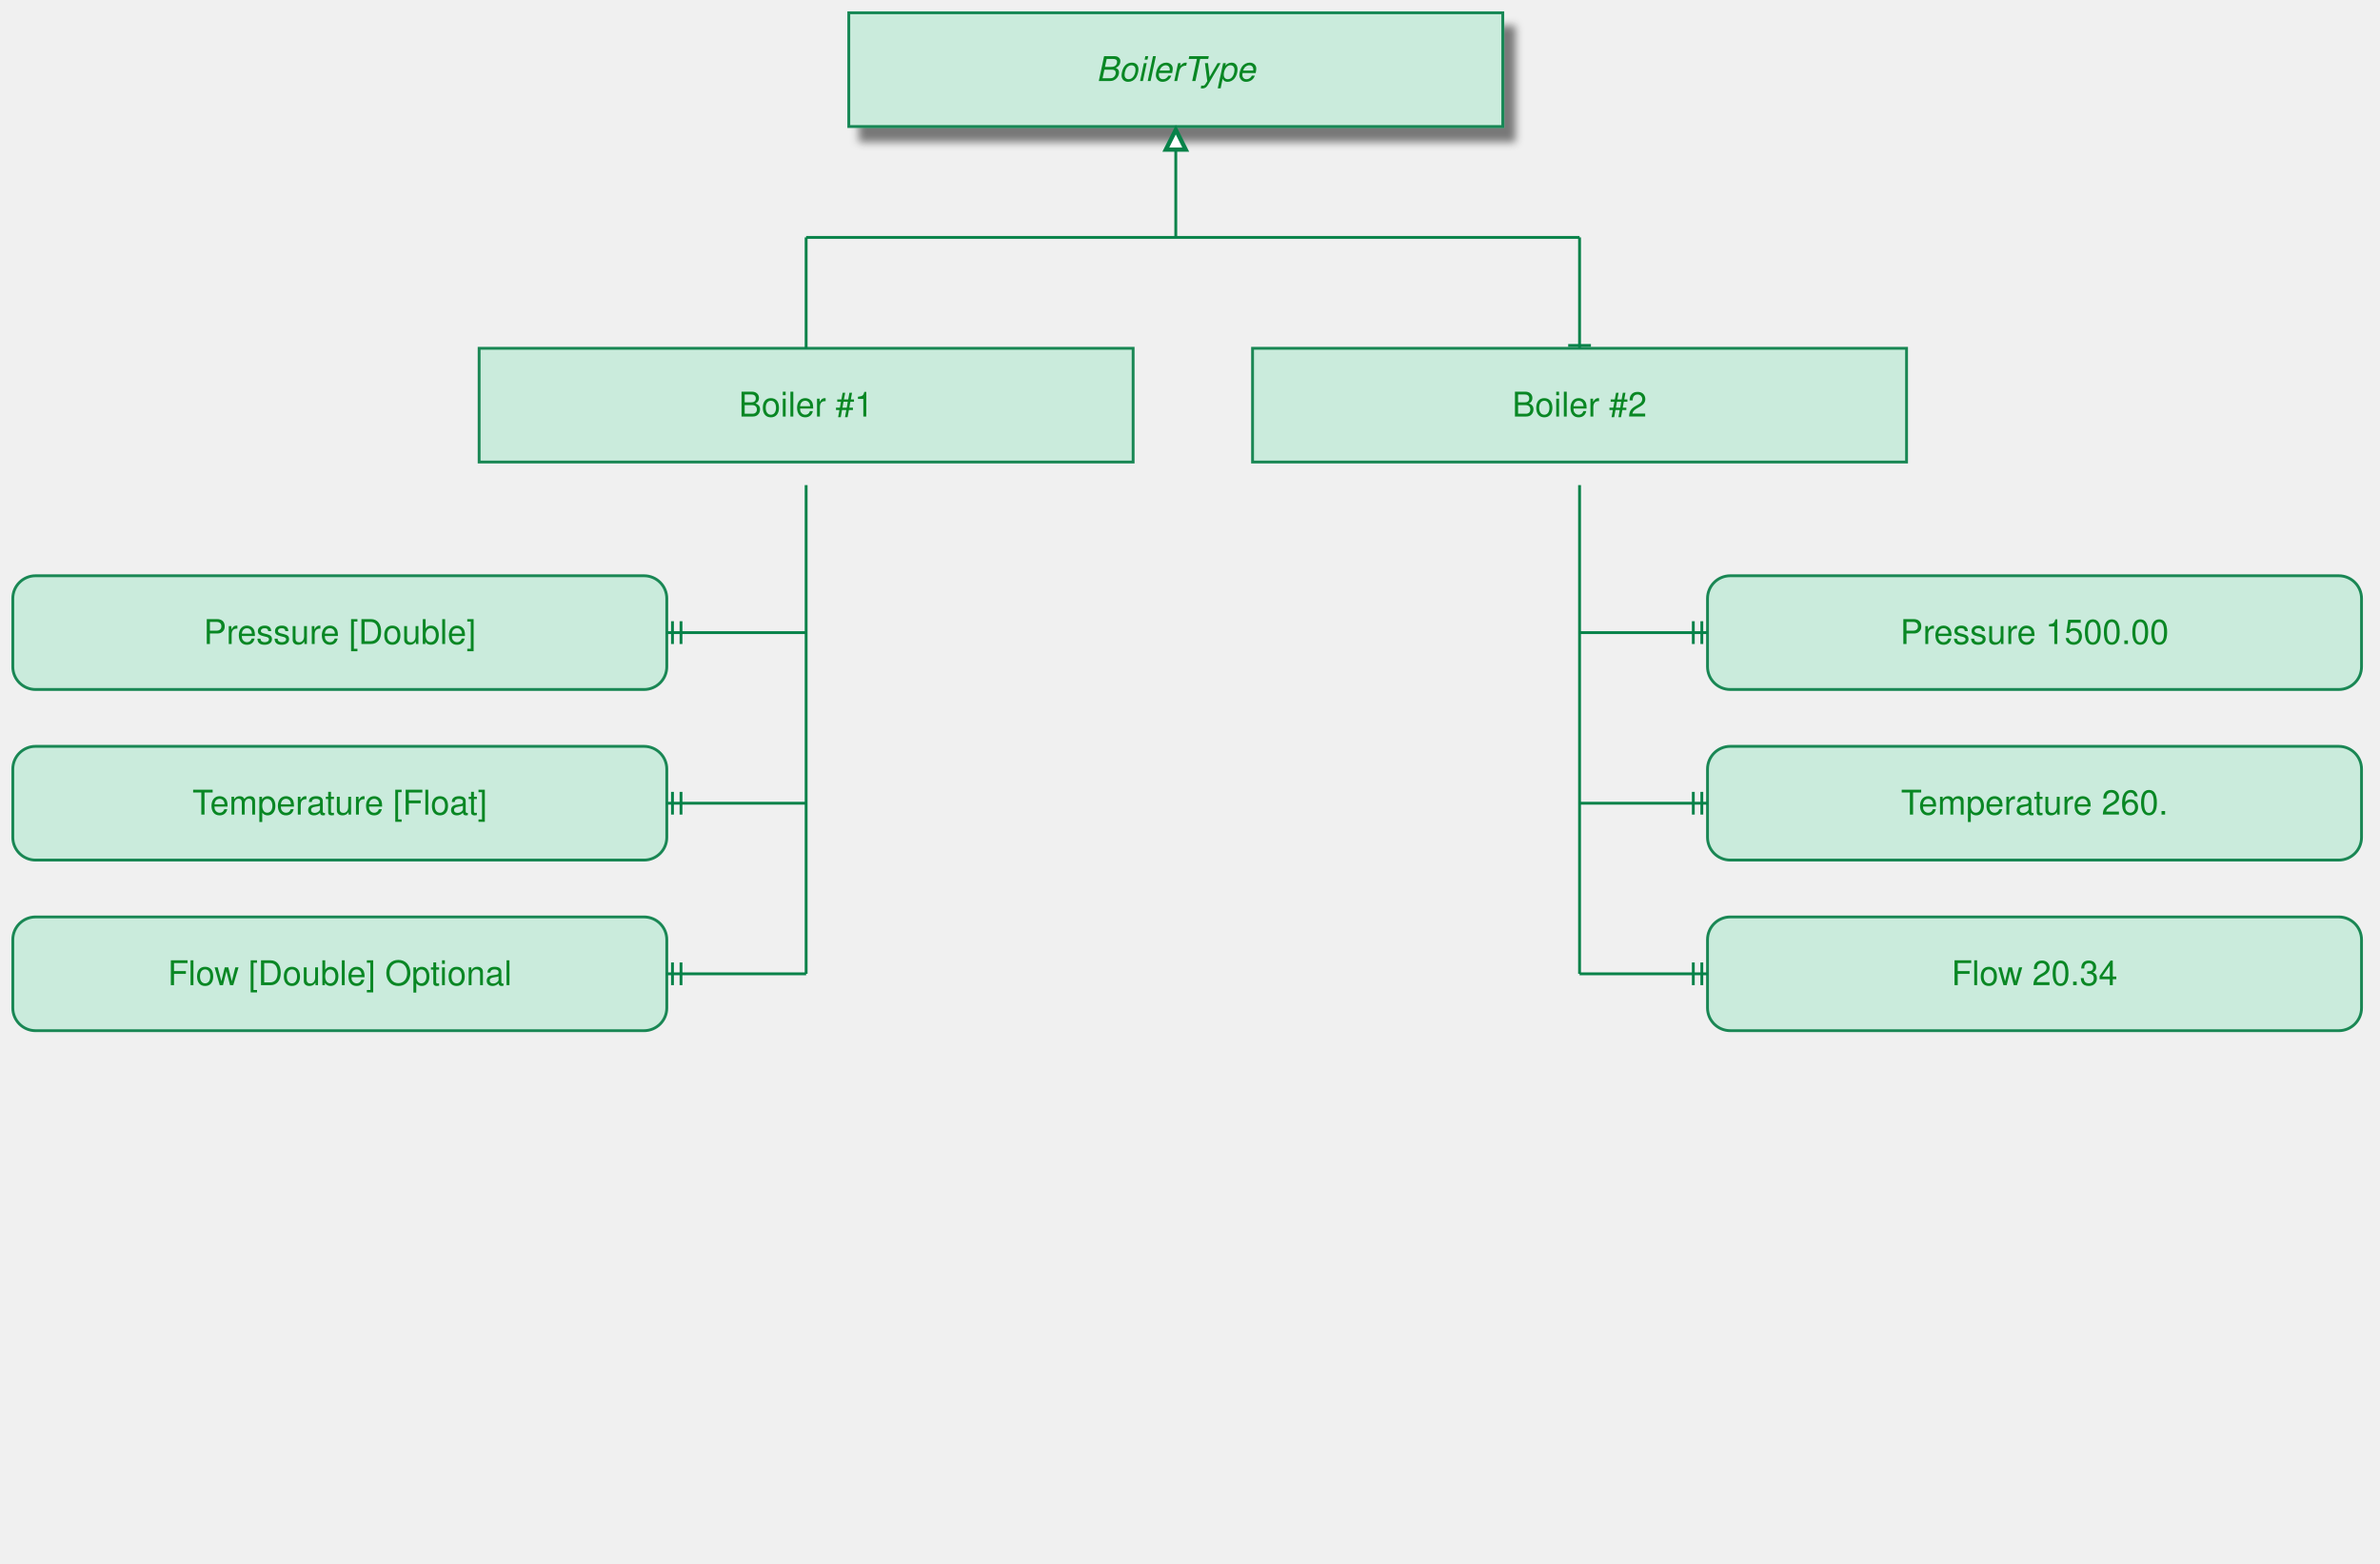
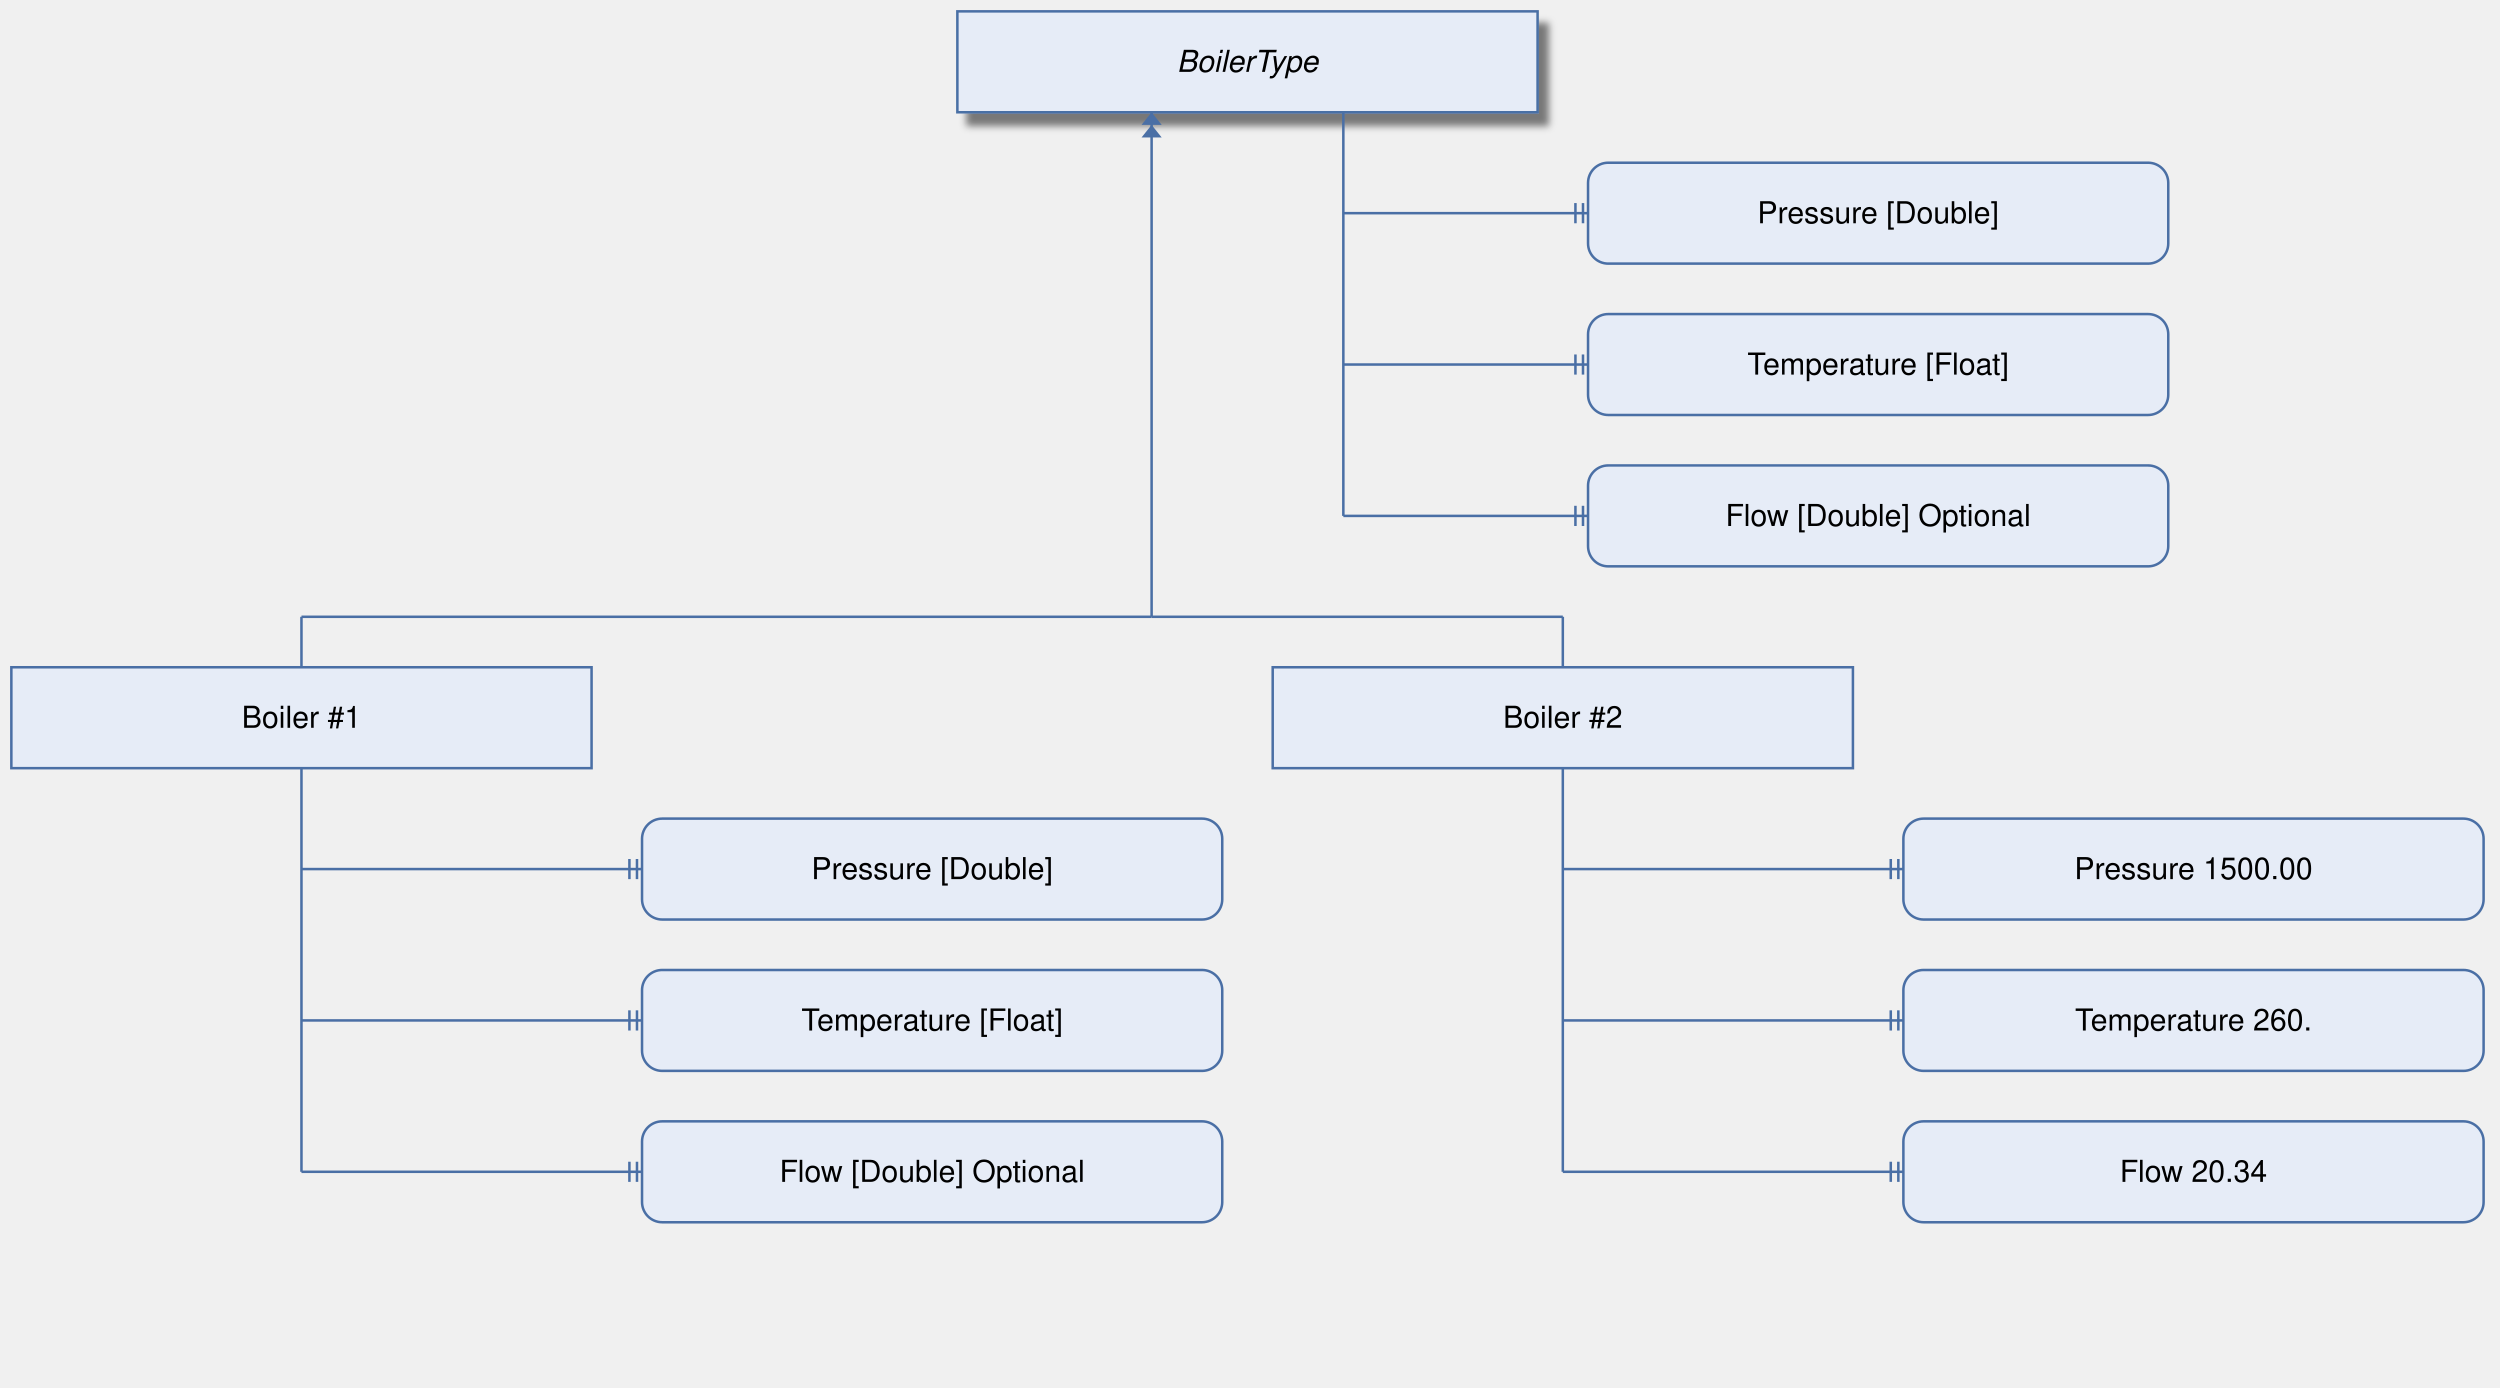
- <svg xmlns="http://www.w3.org/2000/svg" width="837px" height="550px" viewBox="-0.5 -0.5 837 550">
+ <svg xmlns="http://www.w3.org/2000/svg" width="991px" height="550px" viewBox="-0.5 -0.5 991 550">
  <defs>
    <filter id="node-shadow" x="-20%" y="-20%" width="150%" height="150%">
      <feDropShadow dx="4" dy="5" stdDeviation="1.5" flood-color="#000000" flood-opacity="0.5" />
    </filter>
-     <marker id="has-type-definition" viewBox="0 0 10 8" markerWidth="10" markerHeight="8" refX="10" refY="4" orient="auto" markerUnits="userSpaceOnUse">
+     <marker id="has-type-definition" viewBox="0 0 10 8" markerWidth="10" markerHeight="8" refX="10" refY="4" orient="auto-start-reverse" markerUnits="userSpaceOnUse">
      <path d="M0,0 L5,4 L0,8 Z M5,0 L10,4 L5,8 Z" fill="context-stroke" />
    </marker>
    <marker id="has-component" viewBox="0 0 4 8" markerWidth="4" markerHeight="8" refX="4" refY="4" orient="auto" markerUnits="userSpaceOnUse">
      <path d="M3,0 L3,8" fill="none" stroke="context-stroke" stroke-width="1" />
    </marker>
    <marker id="has-property" viewBox="0 0 7 8" markerWidth="7" markerHeight="8" refX="7" refY="4" orient="auto" markerUnits="userSpaceOnUse">
      <path d="M2,0 L2,8 M5,0 L5,8" fill="none" stroke="context-stroke" stroke-width="1" />
    </marker>
  </defs>
  <g>
    <g filter="url(#node-shadow)">
-       <rect x="298" y="4" width="230" height="40" fill="#caebdc" stroke="#198754" pointer-events="all" />
+       <rect x="379" y="4" width="230" height="40" fill="#e6ecf7" stroke="#4a6fa5" pointer-events="all" />
    </g>
-     <text x="413" y="28" text-anchor="middle" font-family="Helvetica" font-size="12" font-style="italic" fill="#098724">BoilerType</text>
+     <text x="494" y="28" text-anchor="middle" font-family="Helvetica" font-size="12" font-style="italic" fill="#000000">BoilerType</text>
    <g>
-       <rect x="168" y="122" width="230" height="40" fill="#caebdc" stroke="#198754" pointer-events="all" />
+       <rect x="629" y="64" width="230" height="40" rx="8" fill="#e6ecf7" stroke="#4a6fa5" pointer-events="all" />
    </g>
-     <text x="283" y="146" text-anchor="middle" font-family="Helvetica" font-size="12" font-style="normal" fill="#098724">Boiler #1</text>
+     <text x="744" y="88" text-anchor="middle" font-family="Helvetica" font-size="12" font-style="normal" fill="#000000">Pressure [Double]</text>
    <g>
-       <rect x="4" y="202" width="230" height="40" rx="8" fill="#caebdc" stroke="#198754" pointer-events="all" />
+       <rect x="629" y="124" width="230" height="40" rx="8" fill="#e6ecf7" stroke="#4a6fa5" pointer-events="all" />
    </g>
-     <text x="119" y="226" text-anchor="middle" font-family="Helvetica" font-size="12" font-style="normal" fill="#098724">Pressure [Double]</text>
+     <text x="744" y="148" text-anchor="middle" font-family="Helvetica" font-size="12" font-style="normal" fill="#000000">Temperature [Float]</text>
    <g>
-       <rect x="4" y="262" width="230" height="40" rx="8" fill="#caebdc" stroke="#198754" pointer-events="all" />
+       <rect x="629" y="184" width="230" height="40" rx="8" fill="#e6ecf7" stroke="#4a6fa5" pointer-events="all" />
    </g>
-     <text x="119" y="286" text-anchor="middle" font-family="Helvetica" font-size="12" font-style="normal" fill="#098724">Temperature [Float]</text>
+     <text x="744" y="208" text-anchor="middle" font-family="Helvetica" font-size="12" font-style="normal" fill="#000000">Flow [Double] Optional</text>
    <g>
-       <rect x="4" y="322" width="230" height="40" rx="8" fill="#caebdc" stroke="#198754" pointer-events="all" />
+       <rect x="4" y="264" width="230" height="40" fill="#e6ecf7" stroke="#4a6fa5" pointer-events="all" />
    </g>
-     <text x="119" y="346" text-anchor="middle" font-family="Helvetica" font-size="12" font-style="normal" fill="#098724">Flow [Double] Optional</text>
+     <text x="119" y="288" text-anchor="middle" font-family="Helvetica" font-size="12" font-style="normal" fill="#000000">Boiler #1</text>
    <g>
-       <rect x="440" y="122" width="230" height="40" fill="#caebdc" stroke="#198754" pointer-events="all" />
+       <rect x="254" y="324" width="230" height="40" rx="8" fill="#e6ecf7" stroke="#4a6fa5" pointer-events="all" />
    </g>
-     <text x="555" y="146" text-anchor="middle" font-family="Helvetica" font-size="12" font-style="normal" fill="#098724">Boiler #2</text>
+     <text x="369" y="348" text-anchor="middle" font-family="Helvetica" font-size="12" font-style="normal" fill="#000000">Pressure [Double]</text>
    <g>
-       <rect x="600" y="202" width="230" height="40" rx="8" fill="#caebdc" stroke="#198754" pointer-events="all" />
+       <rect x="254" y="384" width="230" height="40" rx="8" fill="#e6ecf7" stroke="#4a6fa5" pointer-events="all" />
    </g>
-     <text x="715" y="226" text-anchor="middle" font-family="Helvetica" font-size="12" font-style="normal" fill="#098724">Pressure 1500.00</text>
+     <text x="369" y="408" text-anchor="middle" font-family="Helvetica" font-size="12" font-style="normal" fill="#000000">Temperature [Float]</text>
    <g>
-       <rect x="600" y="262" width="230" height="40" rx="8" fill="#caebdc" stroke="#198754" pointer-events="all" />
+       <rect x="254" y="444" width="230" height="40" rx="8" fill="#e6ecf7" stroke="#4a6fa5" pointer-events="all" />
    </g>
-     <text x="715" y="286" text-anchor="middle" font-family="Helvetica" font-size="12" font-style="normal" fill="#098724">Temperature 260.</text>
+     <text x="369" y="468" text-anchor="middle" font-family="Helvetica" font-size="12" font-style="normal" fill="#000000">Flow [Double] Optional</text>
    <g>
-       <rect x="600" y="322" width="230" height="40" rx="8" fill="#caebdc" stroke="#198754" pointer-events="all" />
+       <rect x="504" y="264" width="230" height="40" fill="#e6ecf7" stroke="#4a6fa5" pointer-events="all" />
    </g>
-     <text x="715" y="346" text-anchor="middle" font-family="Helvetica" font-size="12" font-style="normal" fill="#098724">Flow 20.34</text>
-     <line x1="413" y1="52.12" x2="413" y2="83" stroke="#078249" stroke-width="1" />
-     <line x1="283" y1="83" x2="555" y2="83" stroke="#078249" stroke-width="1" />
-     <line x1="283" y1="83" x2="283" y2="122" stroke="#078249" stroke-width="1" />
-     <line x1="555" y1="83" x2="555" y2="122" stroke="#078249" stroke-width="1" marker-end="url(#has-component)" />
-     <polygon points="413.00,45.12 409.50,52.12 416.50,52.12" fill="white" stroke="#078249" stroke-width="1.5" />
-     <line x1="283" y1="170.12" x2="283" y2="342" stroke="#078249" stroke-width="1" />
-     <line x1="283" y1="222" x2="234" y2="222" stroke="#078249" stroke-width="1" marker-end="url(#has-property)" />
-     <line x1="283" y1="282" x2="234" y2="282" stroke="#078249" stroke-width="1" marker-end="url(#has-property)" />
-     <line x1="283" y1="342" x2="234" y2="342" stroke="#078249" stroke-width="1" marker-end="url(#has-property)" />
-     <line x1="555" y1="170.12" x2="555" y2="342" stroke="#078249" stroke-width="1" />
-     <line x1="555" y1="222" x2="600" y2="222" stroke="#078249" stroke-width="1" marker-end="url(#has-property)" />
-     <line x1="555" y1="282" x2="600" y2="282" stroke="#078249" stroke-width="1" marker-end="url(#has-property)" />
-     <line x1="555" y1="342" x2="600" y2="342" stroke="#078249" stroke-width="1" marker-end="url(#has-property)" />
+     <text x="619" y="288" text-anchor="middle" font-family="Helvetica" font-size="12" font-style="normal" fill="#000000">Boiler #2</text>
+     <g>
+       <rect x="754" y="324" width="230" height="40" rx="8" fill="#e6ecf7" stroke="#4a6fa5" pointer-events="all" />
+     </g>
+     <text x="869" y="348" text-anchor="middle" font-family="Helvetica" font-size="12" font-style="normal" fill="#000000">Pressure 1500.00</text>
+     <g>
+       <rect x="754" y="384" width="230" height="40" rx="8" fill="#e6ecf7" stroke="#4a6fa5" pointer-events="all" />
+     </g>
+     <text x="869" y="408" text-anchor="middle" font-family="Helvetica" font-size="12" font-style="normal" fill="#000000">Temperature 260.</text>
+     <g>
+       <rect x="754" y="444" width="230" height="40" rx="8" fill="#e6ecf7" stroke="#4a6fa5" pointer-events="all" />
+     </g>
+     <text x="869" y="468" text-anchor="middle" font-family="Helvetica" font-size="12" font-style="normal" fill="#000000">Flow 20.34</text>
+     <line x1="532" y1="44.00" x2="532" y2="204" stroke="#4a6fa5" stroke-width="1" />
+     <line x1="532" y1="84" x2="629" y2="84" stroke="#4a6fa5" stroke-width="1" marker-end="url(#has-property)" />
+     <line x1="532" y1="144" x2="629" y2="144" stroke="#4a6fa5" stroke-width="1" marker-end="url(#has-property)" />
+     <line x1="532" y1="204" x2="629" y2="204" stroke="#4a6fa5" stroke-width="1" marker-end="url(#has-property)" />
+     <line x1="456" y1="44.00" x2="456" y2="244" stroke="#4a6fa5" stroke-width="1" marker-start="url(#has-type-definition)" />
+     <line x1="456" y1="244" x2="119" y2="244" stroke="#4a6fa5" stroke-width="1" />
+     <line x1="119" y1="244" x2="119" y2="264" stroke="#4a6fa5" stroke-width="1" />
+     <line x1="456" y1="244" x2="619" y2="244" stroke="#4a6fa5" stroke-width="1" />
+     <line x1="619" y1="244" x2="619" y2="264" stroke="#4a6fa5" stroke-width="1" />
+     <line x1="119" y1="304.00" x2="119" y2="464" stroke="#4a6fa5" stroke-width="1" />
+     <line x1="119" y1="344" x2="254" y2="344" stroke="#4a6fa5" stroke-width="1" marker-end="url(#has-property)" />
+     <line x1="119" y1="404" x2="254" y2="404" stroke="#4a6fa5" stroke-width="1" marker-end="url(#has-property)" />
+     <line x1="119" y1="464" x2="254" y2="464" stroke="#4a6fa5" stroke-width="1" marker-end="url(#has-property)" />
+     <line x1="619" y1="304.00" x2="619" y2="464" stroke="#4a6fa5" stroke-width="1" />
+     <line x1="619" y1="344" x2="754" y2="344" stroke="#4a6fa5" stroke-width="1" marker-end="url(#has-property)" />
+     <line x1="619" y1="404" x2="754" y2="404" stroke="#4a6fa5" stroke-width="1" marker-end="url(#has-property)" />
+     <line x1="619" y1="464" x2="754" y2="464" stroke="#4a6fa5" stroke-width="1" marker-end="url(#has-property)" />
  </g>
</svg>
